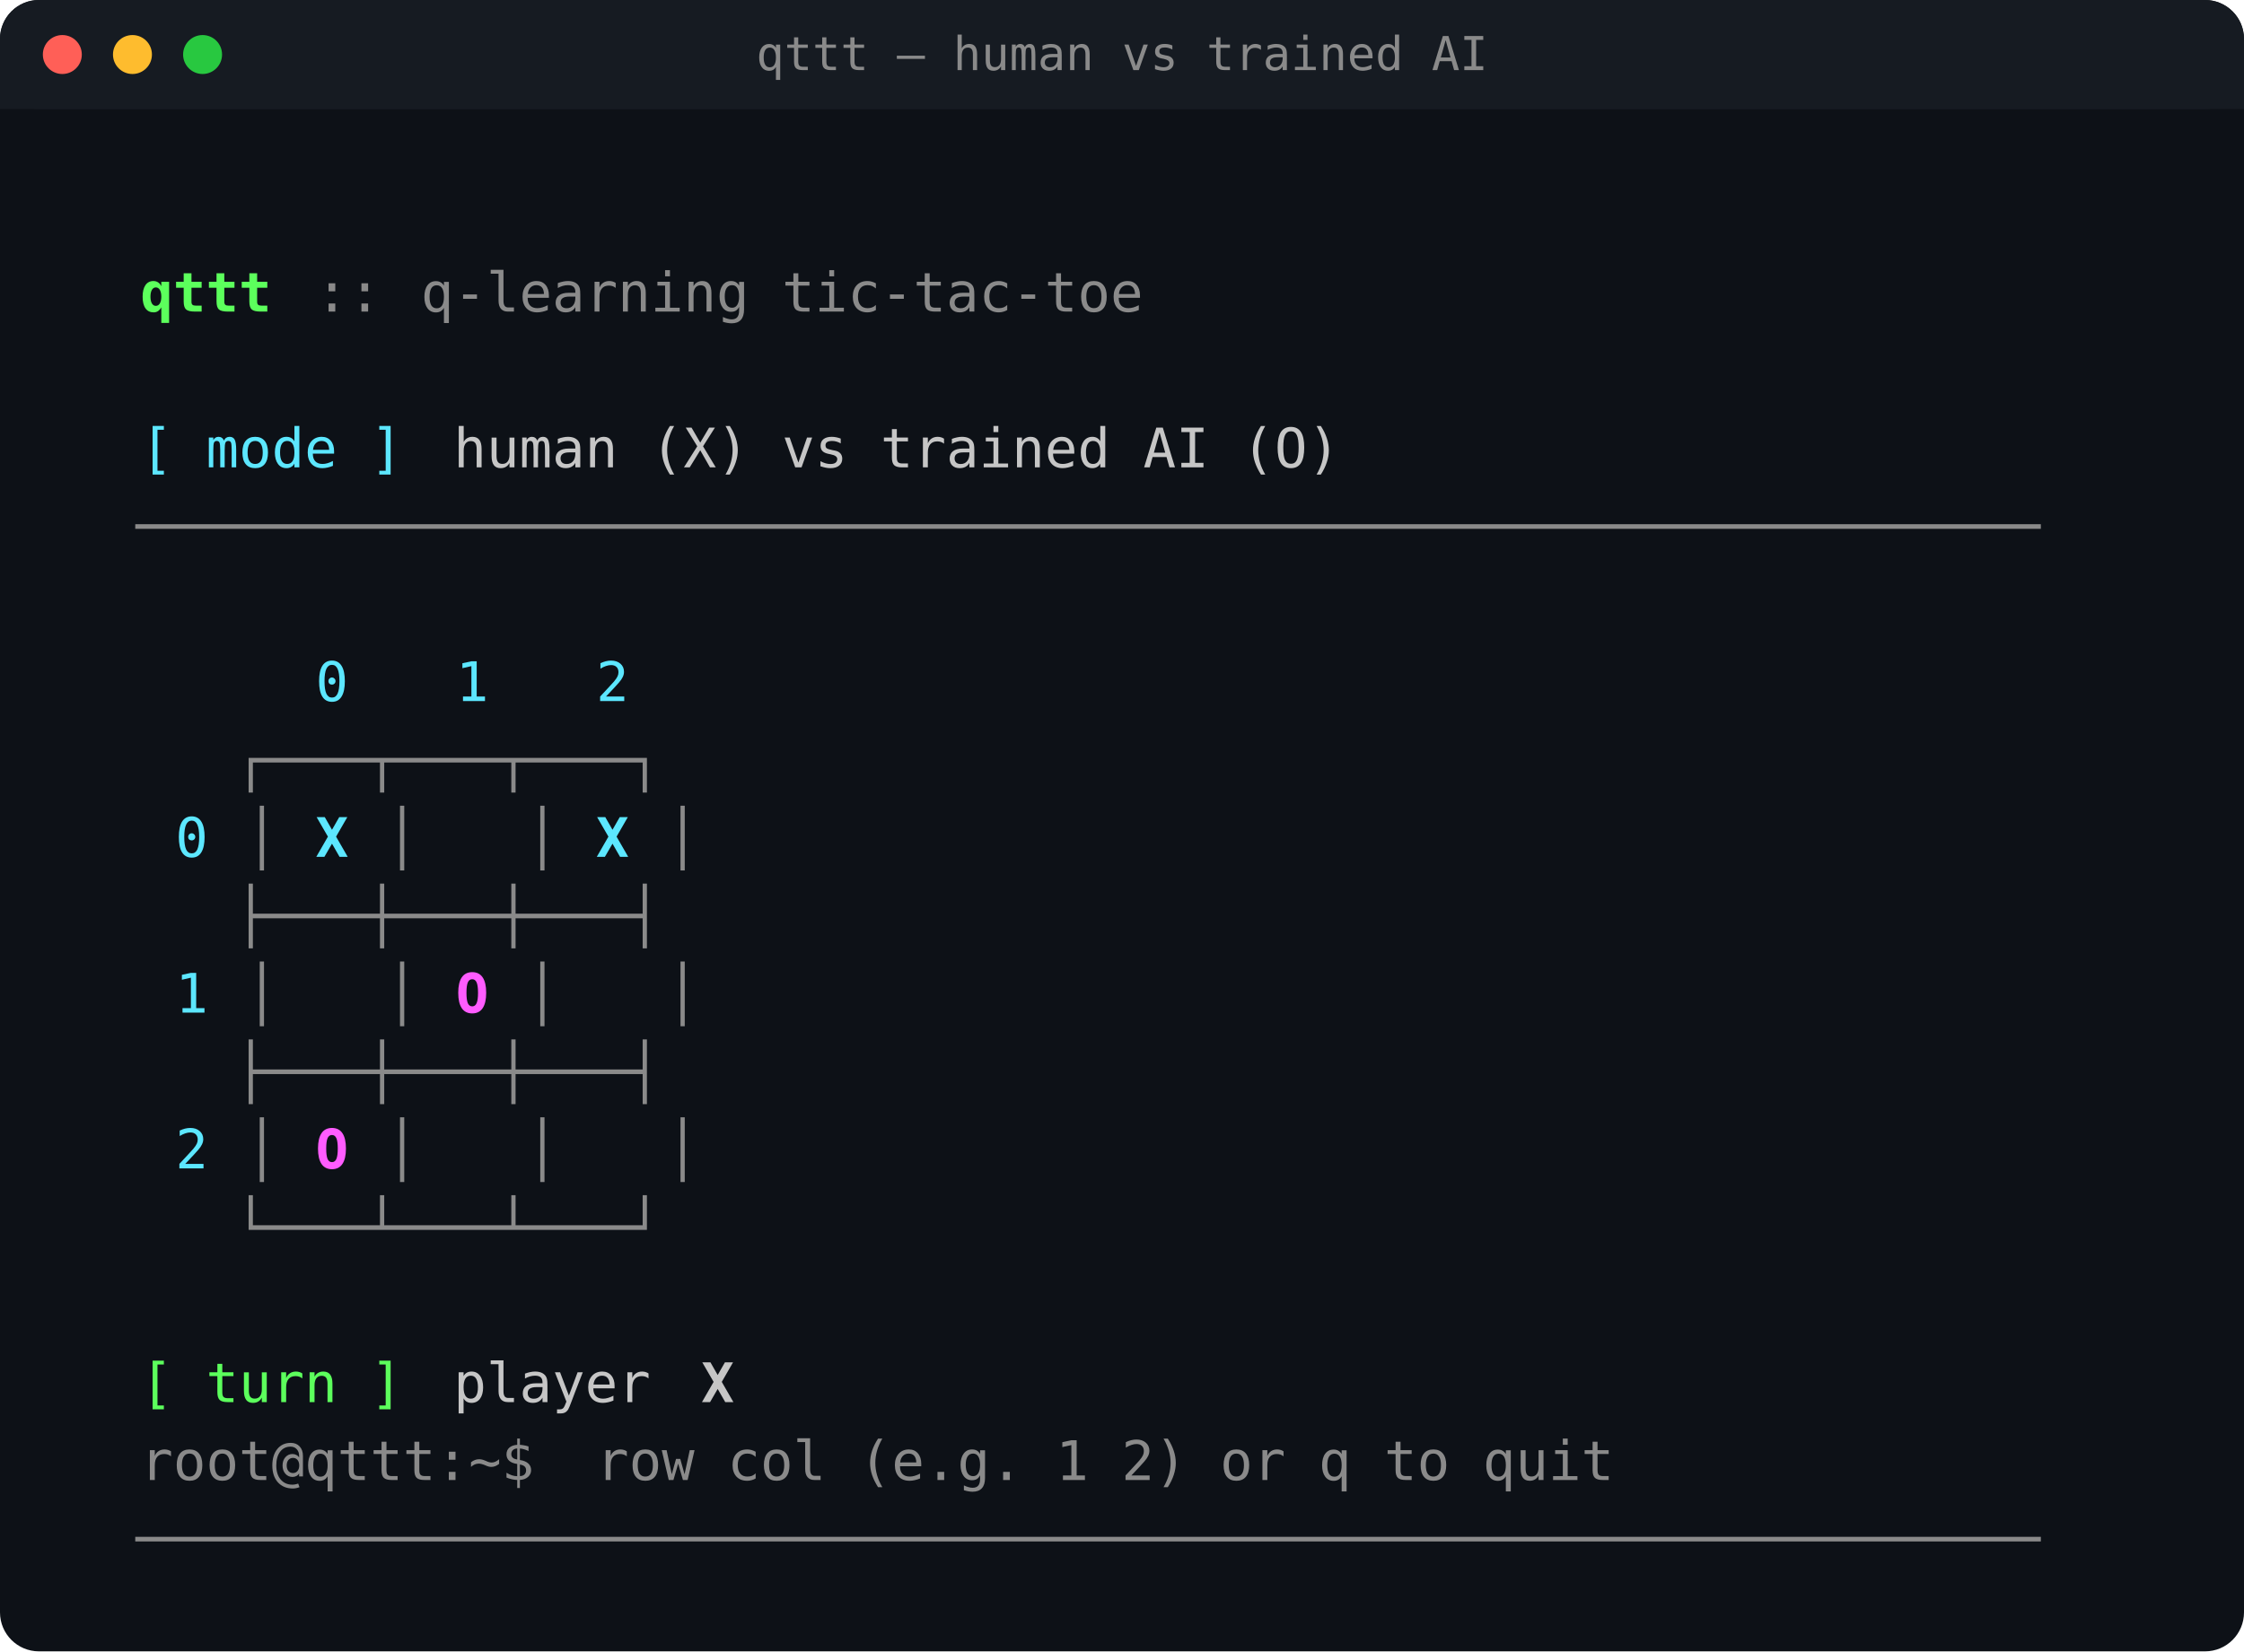
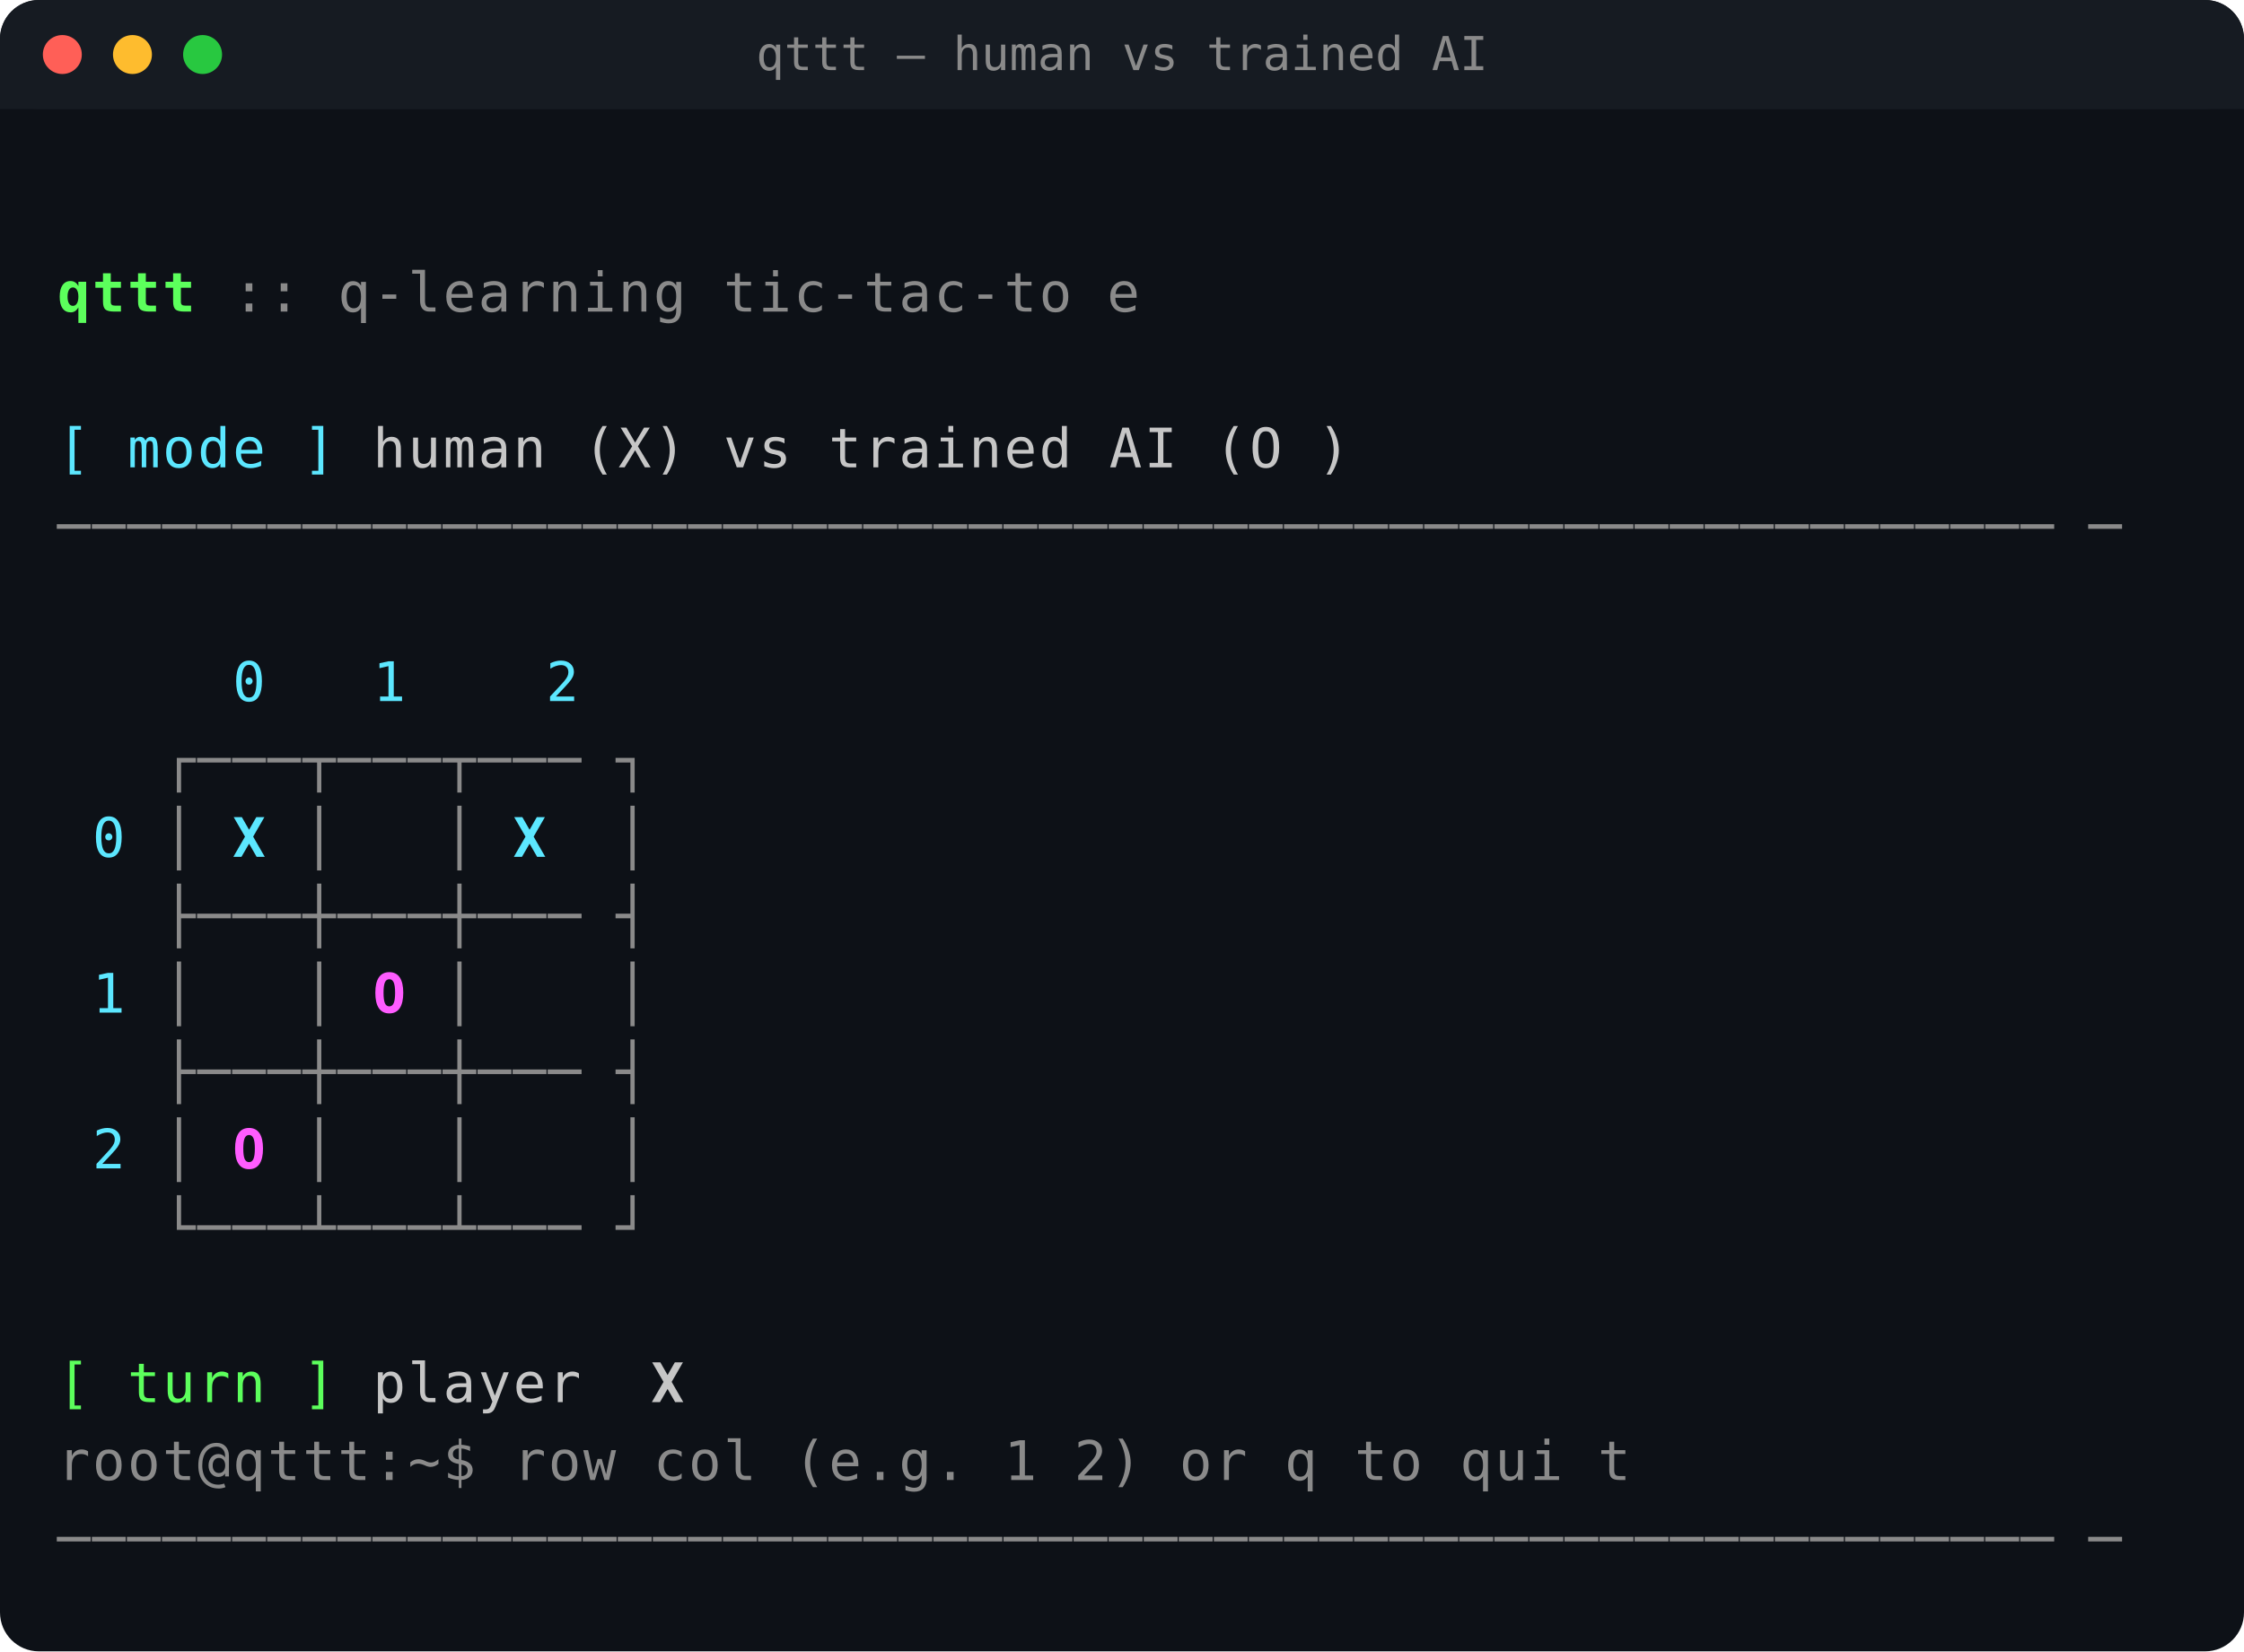
<svg xmlns="http://www.w3.org/2000/svg" width="576" height="424" viewBox="0 0 576 424" font-family="ui-monospace, Menlo, Consolas, monospace" font-size="14" xml:space="preserve">
  <rect width="576" height="424" rx="10" fill="#0d1117" />
  <rect width="576" height="28" rx="10" fill="#161b22" />
  <rect y="18" width="576" height="10" fill="#161b22" />
  <circle cx="16" cy="14" r="5" fill="#ff5f57" />
  <circle cx="34" cy="14" r="5" fill="#febc2e" />
  <circle cx="52" cy="14" r="5" fill="#28c840" />
  <text x="288.0" y="18" fill="#8a8a8a" font-size="12" text-anchor="middle">qttt — human vs trained AI</text>
-   <text y="60" xml:space="preserve">
-   </text>
-   <text y="80" xml:space="preserve">
-     <tspan x="18" fill="#c6c6c6" textLength="18" lengthAdjust="spacingAndGlyphs">  </tspan>
-     <tspan x="36" fill="#5cff5c" font-weight="700" textLength="36" lengthAdjust="spacingAndGlyphs">qttt</tspan>
-     <tspan x="72" fill="#c6c6c6" textLength="9" lengthAdjust="spacingAndGlyphs"> </tspan>
-     <tspan x="81" fill="#8a8a8a" textLength="18" lengthAdjust="spacingAndGlyphs">::</tspan>
-     <tspan x="99" fill="#c6c6c6" textLength="9" lengthAdjust="spacingAndGlyphs"> </tspan>
-     <tspan x="108" fill="#8a8a8a" textLength="198" lengthAdjust="spacingAndGlyphs">q-learning tic-tac-toe</tspan>
-   </text>
-   <text y="100" xml:space="preserve">
-   </text>
-   <text y="120" xml:space="preserve">
-     <tspan x="18" fill="#c6c6c6" textLength="18" lengthAdjust="spacingAndGlyphs">  </tspan>
-     <tspan x="36" fill="#5ce7ff" textLength="72" lengthAdjust="spacingAndGlyphs">[ mode ]</tspan>
-     <tspan x="108" fill="#c6c6c6" textLength="252" lengthAdjust="spacingAndGlyphs"> human (X) vs trained AI (O)</tspan>
-   </text>
-   <text y="140" xml:space="preserve">
-     <tspan x="18" fill="#8a8a8a" textLength="540" lengthAdjust="spacingAndGlyphs">  ──────────────────────────────────────────────────────────</tspan>
-   </text>
-   <text y="160" xml:space="preserve">
-   </text>
-   <text y="180" xml:space="preserve">
-     <tspan x="18" fill="#c6c6c6" textLength="63" lengthAdjust="spacingAndGlyphs">       </tspan>
-     <tspan x="81" fill="#5ce7ff" textLength="9" lengthAdjust="spacingAndGlyphs">0</tspan>
-     <tspan x="90" fill="#c6c6c6" textLength="27" lengthAdjust="spacingAndGlyphs">   </tspan>
-     <tspan x="117" fill="#5ce7ff" textLength="9" lengthAdjust="spacingAndGlyphs">1</tspan>
-     <tspan x="126" fill="#c6c6c6" textLength="27" lengthAdjust="spacingAndGlyphs">   </tspan>
-     <tspan x="153" fill="#5ce7ff" textLength="9" lengthAdjust="spacingAndGlyphs">2</tspan>
-   </text>
-   <text y="200" xml:space="preserve">
-     <tspan x="18" fill="#8a8a8a" textLength="162" lengthAdjust="spacingAndGlyphs">     ┌───┬───┬───┐</tspan>
-   </text>
-   <text y="220" xml:space="preserve">
-     <tspan x="18" fill="#c6c6c6" textLength="27" lengthAdjust="spacingAndGlyphs">   </tspan>
-     <tspan x="45" fill="#5ce7ff" textLength="9" lengthAdjust="spacingAndGlyphs">0</tspan>
-     <tspan x="54" fill="#c6c6c6" textLength="9" lengthAdjust="spacingAndGlyphs"> </tspan>
-     <tspan x="63" fill="#8a8a8a" textLength="9" lengthAdjust="spacingAndGlyphs">│</tspan>
-     <tspan x="72" fill="#c6c6c6" textLength="9" lengthAdjust="spacingAndGlyphs"> </tspan>
-     <tspan x="81" fill="#5ce7ff" font-weight="700" textLength="9" lengthAdjust="spacingAndGlyphs">X</tspan>
-     <tspan x="90" fill="#c6c6c6" textLength="9" lengthAdjust="spacingAndGlyphs"> </tspan>
-     <tspan x="99" fill="#8a8a8a" textLength="9" lengthAdjust="spacingAndGlyphs">│</tspan>
-     <tspan x="108" fill="#c6c6c6" textLength="27" lengthAdjust="spacingAndGlyphs">   </tspan>
-     <tspan x="135" fill="#8a8a8a" textLength="9" lengthAdjust="spacingAndGlyphs">│</tspan>
-     <tspan x="144" fill="#c6c6c6" textLength="9" lengthAdjust="spacingAndGlyphs"> </tspan>
-     <tspan x="153" fill="#5ce7ff" font-weight="700" textLength="9" lengthAdjust="spacingAndGlyphs">X</tspan>
-     <tspan x="162" fill="#c6c6c6" textLength="9" lengthAdjust="spacingAndGlyphs"> </tspan>
-     <tspan x="171" fill="#8a8a8a" textLength="9" lengthAdjust="spacingAndGlyphs">│</tspan>
-   </text>
-   <text y="240" xml:space="preserve">
-     <tspan x="18" fill="#8a8a8a" textLength="162" lengthAdjust="spacingAndGlyphs">     ├───┼───┼───┤</tspan>
-   </text>
-   <text y="260" xml:space="preserve">
-     <tspan x="18" fill="#c6c6c6" textLength="27" lengthAdjust="spacingAndGlyphs">   </tspan>
-     <tspan x="45" fill="#5ce7ff" textLength="9" lengthAdjust="spacingAndGlyphs">1</tspan>
-     <tspan x="54" fill="#c6c6c6" textLength="9" lengthAdjust="spacingAndGlyphs"> </tspan>
-     <tspan x="63" fill="#8a8a8a" textLength="9" lengthAdjust="spacingAndGlyphs">│</tspan>
-     <tspan x="72" fill="#c6c6c6" textLength="27" lengthAdjust="spacingAndGlyphs">   </tspan>
-     <tspan x="99" fill="#8a8a8a" textLength="9" lengthAdjust="spacingAndGlyphs">│</tspan>
-     <tspan x="108" fill="#c6c6c6" textLength="9" lengthAdjust="spacingAndGlyphs"> </tspan>
-     <tspan x="117" fill="#ff5cff" font-weight="700" textLength="9" lengthAdjust="spacingAndGlyphs">O</tspan>
-     <tspan x="126" fill="#c6c6c6" textLength="9" lengthAdjust="spacingAndGlyphs"> </tspan>
-     <tspan x="135" fill="#8a8a8a" textLength="9" lengthAdjust="spacingAndGlyphs">│</tspan>
-     <tspan x="144" fill="#c6c6c6" textLength="27" lengthAdjust="spacingAndGlyphs">   </tspan>
-     <tspan x="171" fill="#8a8a8a" textLength="9" lengthAdjust="spacingAndGlyphs">│</tspan>
-   </text>
-   <text y="280" xml:space="preserve">
-     <tspan x="18" fill="#8a8a8a" textLength="162" lengthAdjust="spacingAndGlyphs">     ├───┼───┼───┤</tspan>
-   </text>
-   <text y="300" xml:space="preserve">
-     <tspan x="18" fill="#c6c6c6" textLength="27" lengthAdjust="spacingAndGlyphs">   </tspan>
-     <tspan x="45" fill="#5ce7ff" textLength="9" lengthAdjust="spacingAndGlyphs">2</tspan>
-     <tspan x="54" fill="#c6c6c6" textLength="9" lengthAdjust="spacingAndGlyphs"> </tspan>
-     <tspan x="63" fill="#8a8a8a" textLength="9" lengthAdjust="spacingAndGlyphs">│</tspan>
-     <tspan x="72" fill="#c6c6c6" textLength="9" lengthAdjust="spacingAndGlyphs"> </tspan>
-     <tspan x="81" fill="#ff5cff" font-weight="700" textLength="9" lengthAdjust="spacingAndGlyphs">O</tspan>
-     <tspan x="90" fill="#c6c6c6" textLength="9" lengthAdjust="spacingAndGlyphs"> </tspan>
-     <tspan x="99" fill="#8a8a8a" textLength="9" lengthAdjust="spacingAndGlyphs">│</tspan>
-     <tspan x="108" fill="#c6c6c6" textLength="27" lengthAdjust="spacingAndGlyphs">   </tspan>
-     <tspan x="135" fill="#8a8a8a" textLength="9" lengthAdjust="spacingAndGlyphs">│</tspan>
-     <tspan x="144" fill="#c6c6c6" textLength="27" lengthAdjust="spacingAndGlyphs">   </tspan>
-     <tspan x="171" fill="#8a8a8a" textLength="9" lengthAdjust="spacingAndGlyphs">│</tspan>
-   </text>
-   <text y="320" xml:space="preserve">
-     <tspan x="18" fill="#8a8a8a" textLength="162" lengthAdjust="spacingAndGlyphs">     └───┴───┴───┘</tspan>
-   </text>
-   <text y="340" xml:space="preserve">
-   </text>
-   <text y="360" xml:space="preserve">
-     <tspan x="18" fill="#c6c6c6" textLength="18" lengthAdjust="spacingAndGlyphs">  </tspan>
-     <tspan x="36" fill="#5cff5c" textLength="72" lengthAdjust="spacingAndGlyphs">[ turn ]</tspan>
-     <tspan x="108" fill="#c6c6c6" textLength="72" lengthAdjust="spacingAndGlyphs"> player </tspan>
-     <tspan x="180" fill="#c6c6c6" font-weight="700" textLength="9" lengthAdjust="spacingAndGlyphs">X</tspan>
-   </text>
-   <text y="380" xml:space="preserve">
-     <tspan x="18" fill="#c6c6c6" textLength="18" lengthAdjust="spacingAndGlyphs">  </tspan>
-     <tspan x="36" fill="#8a8a8a" textLength="108" lengthAdjust="spacingAndGlyphs">root@qttt:~$</tspan>
-     <tspan x="144" fill="#c6c6c6" textLength="9" lengthAdjust="spacingAndGlyphs"> </tspan>
-     <tspan x="153" fill="#8a8a8a" textLength="279" lengthAdjust="spacingAndGlyphs">row col (e.g. 1 2) or q to quit</tspan>
-   </text>
-   <text y="400" xml:space="preserve">
-     <tspan x="18" fill="#8a8a8a" textLength="540" lengthAdjust="spacingAndGlyphs">  ──────────────────────────────────────────────────────────</tspan>
+   <text y="60" text-anchor="middle" xml:space="preserve">
+   </text>
+   <text y="80" text-anchor="middle" xml:space="preserve">
+     <tspan x="40" fill="#5cff5c" font-weight="700">q</tspan>
+     <tspan x="49" fill="#5cff5c" font-weight="700">t</tspan>
+     <tspan x="58" fill="#5cff5c" font-weight="700">t</tspan>
+     <tspan x="67" fill="#5cff5c" font-weight="700">t</tspan>
+     <tspan x="85" fill="#8a8a8a">:</tspan>
+     <tspan x="94" fill="#8a8a8a">:</tspan>
+     <tspan x="112" fill="#8a8a8a">q</tspan>
+     <tspan x="121" fill="#8a8a8a">-</tspan>
+     <tspan x="130" fill="#8a8a8a">l</tspan>
+     <tspan x="139" fill="#8a8a8a">e</tspan>
+     <tspan x="148" fill="#8a8a8a">a</tspan>
+     <tspan x="157" fill="#8a8a8a">r</tspan>
+     <tspan x="166" fill="#8a8a8a">n</tspan>
+     <tspan x="175" fill="#8a8a8a">i</tspan>
+     <tspan x="184" fill="#8a8a8a">n</tspan>
+     <tspan x="193" fill="#8a8a8a">g</tspan>
+     <tspan x="211" fill="#8a8a8a">t</tspan>
+     <tspan x="220" fill="#8a8a8a">i</tspan>
+     <tspan x="229" fill="#8a8a8a">c</tspan>
+     <tspan x="238" fill="#8a8a8a">-</tspan>
+     <tspan x="247" fill="#8a8a8a">t</tspan>
+     <tspan x="256" fill="#8a8a8a">a</tspan>
+     <tspan x="265" fill="#8a8a8a">c</tspan>
+     <tspan x="274" fill="#8a8a8a">-</tspan>
+     <tspan x="283" fill="#8a8a8a">t</tspan>
+     <tspan x="292" fill="#8a8a8a">o</tspan>
+     <tspan x="301" fill="#8a8a8a">e</tspan>
+   </text>
+   <text y="100" text-anchor="middle" xml:space="preserve">
+   </text>
+   <text y="120" text-anchor="middle" xml:space="preserve">
+     <tspan x="40" fill="#5ce7ff">[</tspan>
+     <tspan x="58" fill="#5ce7ff">m</tspan>
+     <tspan x="67" fill="#5ce7ff">o</tspan>
+     <tspan x="76" fill="#5ce7ff">d</tspan>
+     <tspan x="85" fill="#5ce7ff">e</tspan>
+     <tspan x="103" fill="#5ce7ff">]</tspan>
+     <tspan x="121" fill="#c6c6c6">h</tspan>
+     <tspan x="130" fill="#c6c6c6">u</tspan>
+     <tspan x="139" fill="#c6c6c6">m</tspan>
+     <tspan x="148" fill="#c6c6c6">a</tspan>
+     <tspan x="157" fill="#c6c6c6">n</tspan>
+     <tspan x="175" fill="#c6c6c6">(</tspan>
+     <tspan x="184" fill="#c6c6c6">X</tspan>
+     <tspan x="193" fill="#c6c6c6">)</tspan>
+     <tspan x="211" fill="#c6c6c6">v</tspan>
+     <tspan x="220" fill="#c6c6c6">s</tspan>
+     <tspan x="238" fill="#c6c6c6">t</tspan>
+     <tspan x="247" fill="#c6c6c6">r</tspan>
+     <tspan x="256" fill="#c6c6c6">a</tspan>
+     <tspan x="265" fill="#c6c6c6">i</tspan>
+     <tspan x="274" fill="#c6c6c6">n</tspan>
+     <tspan x="283" fill="#c6c6c6">e</tspan>
+     <tspan x="292" fill="#c6c6c6">d</tspan>
+     <tspan x="310" fill="#c6c6c6">A</tspan>
+     <tspan x="319" fill="#c6c6c6">I</tspan>
+     <tspan x="337" fill="#c6c6c6">(</tspan>
+     <tspan x="346" fill="#c6c6c6">O</tspan>
+     <tspan x="355" fill="#c6c6c6">)</tspan>
+   </text>
+   <text y="140" text-anchor="middle" xml:space="preserve">
+     <tspan x="40" fill="#8a8a8a">─</tspan>
+     <tspan x="49" fill="#8a8a8a">─</tspan>
+     <tspan x="58" fill="#8a8a8a">─</tspan>
+     <tspan x="67" fill="#8a8a8a">─</tspan>
+     <tspan x="76" fill="#8a8a8a">─</tspan>
+     <tspan x="85" fill="#8a8a8a">─</tspan>
+     <tspan x="94" fill="#8a8a8a">─</tspan>
+     <tspan x="103" fill="#8a8a8a">─</tspan>
+     <tspan x="112" fill="#8a8a8a">─</tspan>
+     <tspan x="121" fill="#8a8a8a">─</tspan>
+     <tspan x="130" fill="#8a8a8a">─</tspan>
+     <tspan x="139" fill="#8a8a8a">─</tspan>
+     <tspan x="148" fill="#8a8a8a">─</tspan>
+     <tspan x="157" fill="#8a8a8a">─</tspan>
+     <tspan x="166" fill="#8a8a8a">─</tspan>
+     <tspan x="175" fill="#8a8a8a">─</tspan>
+     <tspan x="184" fill="#8a8a8a">─</tspan>
+     <tspan x="193" fill="#8a8a8a">─</tspan>
+     <tspan x="202" fill="#8a8a8a">─</tspan>
+     <tspan x="211" fill="#8a8a8a">─</tspan>
+     <tspan x="220" fill="#8a8a8a">─</tspan>
+     <tspan x="229" fill="#8a8a8a">─</tspan>
+     <tspan x="238" fill="#8a8a8a">─</tspan>
+     <tspan x="247" fill="#8a8a8a">─</tspan>
+     <tspan x="256" fill="#8a8a8a">─</tspan>
+     <tspan x="265" fill="#8a8a8a">─</tspan>
+     <tspan x="274" fill="#8a8a8a">─</tspan>
+     <tspan x="283" fill="#8a8a8a">─</tspan>
+     <tspan x="292" fill="#8a8a8a">─</tspan>
+     <tspan x="301" fill="#8a8a8a">─</tspan>
+     <tspan x="310" fill="#8a8a8a">─</tspan>
+     <tspan x="319" fill="#8a8a8a">─</tspan>
+     <tspan x="328" fill="#8a8a8a">─</tspan>
+     <tspan x="337" fill="#8a8a8a">─</tspan>
+     <tspan x="346" fill="#8a8a8a">─</tspan>
+     <tspan x="355" fill="#8a8a8a">─</tspan>
+     <tspan x="364" fill="#8a8a8a">─</tspan>
+     <tspan x="373" fill="#8a8a8a">─</tspan>
+     <tspan x="382" fill="#8a8a8a">─</tspan>
+     <tspan x="391" fill="#8a8a8a">─</tspan>
+     <tspan x="400" fill="#8a8a8a">─</tspan>
+     <tspan x="409" fill="#8a8a8a">─</tspan>
+     <tspan x="418" fill="#8a8a8a">─</tspan>
+     <tspan x="427" fill="#8a8a8a">─</tspan>
+     <tspan x="436" fill="#8a8a8a">─</tspan>
+     <tspan x="445" fill="#8a8a8a">─</tspan>
+     <tspan x="454" fill="#8a8a8a">─</tspan>
+     <tspan x="463" fill="#8a8a8a">─</tspan>
+     <tspan x="472" fill="#8a8a8a">─</tspan>
+     <tspan x="481" fill="#8a8a8a">─</tspan>
+     <tspan x="490" fill="#8a8a8a">─</tspan>
+     <tspan x="499" fill="#8a8a8a">─</tspan>
+     <tspan x="508" fill="#8a8a8a">─</tspan>
+     <tspan x="517" fill="#8a8a8a">─</tspan>
+     <tspan x="526" fill="#8a8a8a">─</tspan>
+     <tspan x="535" fill="#8a8a8a">─</tspan>
+     <tspan x="544" fill="#8a8a8a">─</tspan>
+     <tspan x="553" fill="#8a8a8a">─</tspan>
+   </text>
+   <text y="160" text-anchor="middle" xml:space="preserve">
+   </text>
+   <text y="180" text-anchor="middle" xml:space="preserve">
+     <tspan x="85" fill="#5ce7ff">0</tspan>
+     <tspan x="121" fill="#5ce7ff">1</tspan>
+     <tspan x="157" fill="#5ce7ff">2</tspan>
+   </text>
+   <text y="200" text-anchor="middle" xml:space="preserve">
+     <tspan x="67" fill="#8a8a8a">┌</tspan>
+     <tspan x="76" fill="#8a8a8a">─</tspan>
+     <tspan x="85" fill="#8a8a8a">─</tspan>
+     <tspan x="94" fill="#8a8a8a">─</tspan>
+     <tspan x="103" fill="#8a8a8a">┬</tspan>
+     <tspan x="112" fill="#8a8a8a">─</tspan>
+     <tspan x="121" fill="#8a8a8a">─</tspan>
+     <tspan x="130" fill="#8a8a8a">─</tspan>
+     <tspan x="139" fill="#8a8a8a">┬</tspan>
+     <tspan x="148" fill="#8a8a8a">─</tspan>
+     <tspan x="157" fill="#8a8a8a">─</tspan>
+     <tspan x="166" fill="#8a8a8a">─</tspan>
+     <tspan x="175" fill="#8a8a8a">┐</tspan>
+   </text>
+   <text y="220" text-anchor="middle" xml:space="preserve">
+     <tspan x="49" fill="#5ce7ff">0</tspan>
+     <tspan x="67" fill="#8a8a8a">│</tspan>
+     <tspan x="85" fill="#5ce7ff" font-weight="700">X</tspan>
+     <tspan x="103" fill="#8a8a8a">│</tspan>
+     <tspan x="139" fill="#8a8a8a">│</tspan>
+     <tspan x="157" fill="#5ce7ff" font-weight="700">X</tspan>
+     <tspan x="175" fill="#8a8a8a">│</tspan>
+   </text>
+   <text y="240" text-anchor="middle" xml:space="preserve">
+     <tspan x="67" fill="#8a8a8a">├</tspan>
+     <tspan x="76" fill="#8a8a8a">─</tspan>
+     <tspan x="85" fill="#8a8a8a">─</tspan>
+     <tspan x="94" fill="#8a8a8a">─</tspan>
+     <tspan x="103" fill="#8a8a8a">┼</tspan>
+     <tspan x="112" fill="#8a8a8a">─</tspan>
+     <tspan x="121" fill="#8a8a8a">─</tspan>
+     <tspan x="130" fill="#8a8a8a">─</tspan>
+     <tspan x="139" fill="#8a8a8a">┼</tspan>
+     <tspan x="148" fill="#8a8a8a">─</tspan>
+     <tspan x="157" fill="#8a8a8a">─</tspan>
+     <tspan x="166" fill="#8a8a8a">─</tspan>
+     <tspan x="175" fill="#8a8a8a">┤</tspan>
+   </text>
+   <text y="260" text-anchor="middle" xml:space="preserve">
+     <tspan x="49" fill="#5ce7ff">1</tspan>
+     <tspan x="67" fill="#8a8a8a">│</tspan>
+     <tspan x="103" fill="#8a8a8a">│</tspan>
+     <tspan x="121" fill="#ff5cff" font-weight="700">O</tspan>
+     <tspan x="139" fill="#8a8a8a">│</tspan>
+     <tspan x="175" fill="#8a8a8a">│</tspan>
+   </text>
+   <text y="280" text-anchor="middle" xml:space="preserve">
+     <tspan x="67" fill="#8a8a8a">├</tspan>
+     <tspan x="76" fill="#8a8a8a">─</tspan>
+     <tspan x="85" fill="#8a8a8a">─</tspan>
+     <tspan x="94" fill="#8a8a8a">─</tspan>
+     <tspan x="103" fill="#8a8a8a">┼</tspan>
+     <tspan x="112" fill="#8a8a8a">─</tspan>
+     <tspan x="121" fill="#8a8a8a">─</tspan>
+     <tspan x="130" fill="#8a8a8a">─</tspan>
+     <tspan x="139" fill="#8a8a8a">┼</tspan>
+     <tspan x="148" fill="#8a8a8a">─</tspan>
+     <tspan x="157" fill="#8a8a8a">─</tspan>
+     <tspan x="166" fill="#8a8a8a">─</tspan>
+     <tspan x="175" fill="#8a8a8a">┤</tspan>
+   </text>
+   <text y="300" text-anchor="middle" xml:space="preserve">
+     <tspan x="49" fill="#5ce7ff">2</tspan>
+     <tspan x="67" fill="#8a8a8a">│</tspan>
+     <tspan x="85" fill="#ff5cff" font-weight="700">O</tspan>
+     <tspan x="103" fill="#8a8a8a">│</tspan>
+     <tspan x="139" fill="#8a8a8a">│</tspan>
+     <tspan x="175" fill="#8a8a8a">│</tspan>
+   </text>
+   <text y="320" text-anchor="middle" xml:space="preserve">
+     <tspan x="67" fill="#8a8a8a">└</tspan>
+     <tspan x="76" fill="#8a8a8a">─</tspan>
+     <tspan x="85" fill="#8a8a8a">─</tspan>
+     <tspan x="94" fill="#8a8a8a">─</tspan>
+     <tspan x="103" fill="#8a8a8a">┴</tspan>
+     <tspan x="112" fill="#8a8a8a">─</tspan>
+     <tspan x="121" fill="#8a8a8a">─</tspan>
+     <tspan x="130" fill="#8a8a8a">─</tspan>
+     <tspan x="139" fill="#8a8a8a">┴</tspan>
+     <tspan x="148" fill="#8a8a8a">─</tspan>
+     <tspan x="157" fill="#8a8a8a">─</tspan>
+     <tspan x="166" fill="#8a8a8a">─</tspan>
+     <tspan x="175" fill="#8a8a8a">┘</tspan>
+   </text>
+   <text y="340" text-anchor="middle" xml:space="preserve">
+   </text>
+   <text y="360" text-anchor="middle" xml:space="preserve">
+     <tspan x="40" fill="#5cff5c">[</tspan>
+     <tspan x="58" fill="#5cff5c">t</tspan>
+     <tspan x="67" fill="#5cff5c">u</tspan>
+     <tspan x="76" fill="#5cff5c">r</tspan>
+     <tspan x="85" fill="#5cff5c">n</tspan>
+     <tspan x="103" fill="#5cff5c">]</tspan>
+     <tspan x="121" fill="#c6c6c6">p</tspan>
+     <tspan x="130" fill="#c6c6c6">l</tspan>
+     <tspan x="139" fill="#c6c6c6">a</tspan>
+     <tspan x="148" fill="#c6c6c6">y</tspan>
+     <tspan x="157" fill="#c6c6c6">e</tspan>
+     <tspan x="166" fill="#c6c6c6">r</tspan>
+     <tspan x="184" fill="#c6c6c6" font-weight="700">X</tspan>
+   </text>
+   <text y="380" text-anchor="middle" xml:space="preserve">
+     <tspan x="40" fill="#8a8a8a">r</tspan>
+     <tspan x="49" fill="#8a8a8a">o</tspan>
+     <tspan x="58" fill="#8a8a8a">o</tspan>
+     <tspan x="67" fill="#8a8a8a">t</tspan>
+     <tspan x="76" fill="#8a8a8a">@</tspan>
+     <tspan x="85" fill="#8a8a8a">q</tspan>
+     <tspan x="94" fill="#8a8a8a">t</tspan>
+     <tspan x="103" fill="#8a8a8a">t</tspan>
+     <tspan x="112" fill="#8a8a8a">t</tspan>
+     <tspan x="121" fill="#8a8a8a">:</tspan>
+     <tspan x="130" fill="#8a8a8a">~</tspan>
+     <tspan x="139" fill="#8a8a8a">$</tspan>
+     <tspan x="157" fill="#8a8a8a">r</tspan>
+     <tspan x="166" fill="#8a8a8a">o</tspan>
+     <tspan x="175" fill="#8a8a8a">w</tspan>
+     <tspan x="193" fill="#8a8a8a">c</tspan>
+     <tspan x="202" fill="#8a8a8a">o</tspan>
+     <tspan x="211" fill="#8a8a8a">l</tspan>
+     <tspan x="229" fill="#8a8a8a">(</tspan>
+     <tspan x="238" fill="#8a8a8a">e</tspan>
+     <tspan x="247" fill="#8a8a8a">.</tspan>
+     <tspan x="256" fill="#8a8a8a">g</tspan>
+     <tspan x="265" fill="#8a8a8a">.</tspan>
+     <tspan x="283" fill="#8a8a8a">1</tspan>
+     <tspan x="301" fill="#8a8a8a">2</tspan>
+     <tspan x="310" fill="#8a8a8a">)</tspan>
+     <tspan x="328" fill="#8a8a8a">o</tspan>
+     <tspan x="337" fill="#8a8a8a">r</tspan>
+     <tspan x="355" fill="#8a8a8a">q</tspan>
+     <tspan x="373" fill="#8a8a8a">t</tspan>
+     <tspan x="382" fill="#8a8a8a">o</tspan>
+     <tspan x="400" fill="#8a8a8a">q</tspan>
+     <tspan x="409" fill="#8a8a8a">u</tspan>
+     <tspan x="418" fill="#8a8a8a">i</tspan>
+     <tspan x="427" fill="#8a8a8a">t</tspan>
+   </text>
+   <text y="400" text-anchor="middle" xml:space="preserve">
+     <tspan x="40" fill="#8a8a8a">─</tspan>
+     <tspan x="49" fill="#8a8a8a">─</tspan>
+     <tspan x="58" fill="#8a8a8a">─</tspan>
+     <tspan x="67" fill="#8a8a8a">─</tspan>
+     <tspan x="76" fill="#8a8a8a">─</tspan>
+     <tspan x="85" fill="#8a8a8a">─</tspan>
+     <tspan x="94" fill="#8a8a8a">─</tspan>
+     <tspan x="103" fill="#8a8a8a">─</tspan>
+     <tspan x="112" fill="#8a8a8a">─</tspan>
+     <tspan x="121" fill="#8a8a8a">─</tspan>
+     <tspan x="130" fill="#8a8a8a">─</tspan>
+     <tspan x="139" fill="#8a8a8a">─</tspan>
+     <tspan x="148" fill="#8a8a8a">─</tspan>
+     <tspan x="157" fill="#8a8a8a">─</tspan>
+     <tspan x="166" fill="#8a8a8a">─</tspan>
+     <tspan x="175" fill="#8a8a8a">─</tspan>
+     <tspan x="184" fill="#8a8a8a">─</tspan>
+     <tspan x="193" fill="#8a8a8a">─</tspan>
+     <tspan x="202" fill="#8a8a8a">─</tspan>
+     <tspan x="211" fill="#8a8a8a">─</tspan>
+     <tspan x="220" fill="#8a8a8a">─</tspan>
+     <tspan x="229" fill="#8a8a8a">─</tspan>
+     <tspan x="238" fill="#8a8a8a">─</tspan>
+     <tspan x="247" fill="#8a8a8a">─</tspan>
+     <tspan x="256" fill="#8a8a8a">─</tspan>
+     <tspan x="265" fill="#8a8a8a">─</tspan>
+     <tspan x="274" fill="#8a8a8a">─</tspan>
+     <tspan x="283" fill="#8a8a8a">─</tspan>
+     <tspan x="292" fill="#8a8a8a">─</tspan>
+     <tspan x="301" fill="#8a8a8a">─</tspan>
+     <tspan x="310" fill="#8a8a8a">─</tspan>
+     <tspan x="319" fill="#8a8a8a">─</tspan>
+     <tspan x="328" fill="#8a8a8a">─</tspan>
+     <tspan x="337" fill="#8a8a8a">─</tspan>
+     <tspan x="346" fill="#8a8a8a">─</tspan>
+     <tspan x="355" fill="#8a8a8a">─</tspan>
+     <tspan x="364" fill="#8a8a8a">─</tspan>
+     <tspan x="373" fill="#8a8a8a">─</tspan>
+     <tspan x="382" fill="#8a8a8a">─</tspan>
+     <tspan x="391" fill="#8a8a8a">─</tspan>
+     <tspan x="400" fill="#8a8a8a">─</tspan>
+     <tspan x="409" fill="#8a8a8a">─</tspan>
+     <tspan x="418" fill="#8a8a8a">─</tspan>
+     <tspan x="427" fill="#8a8a8a">─</tspan>
+     <tspan x="436" fill="#8a8a8a">─</tspan>
+     <tspan x="445" fill="#8a8a8a">─</tspan>
+     <tspan x="454" fill="#8a8a8a">─</tspan>
+     <tspan x="463" fill="#8a8a8a">─</tspan>
+     <tspan x="472" fill="#8a8a8a">─</tspan>
+     <tspan x="481" fill="#8a8a8a">─</tspan>
+     <tspan x="490" fill="#8a8a8a">─</tspan>
+     <tspan x="499" fill="#8a8a8a">─</tspan>
+     <tspan x="508" fill="#8a8a8a">─</tspan>
+     <tspan x="517" fill="#8a8a8a">─</tspan>
+     <tspan x="526" fill="#8a8a8a">─</tspan>
+     <tspan x="535" fill="#8a8a8a">─</tspan>
+     <tspan x="544" fill="#8a8a8a">─</tspan>
+     <tspan x="553" fill="#8a8a8a">─</tspan>
  </text>
</svg>
